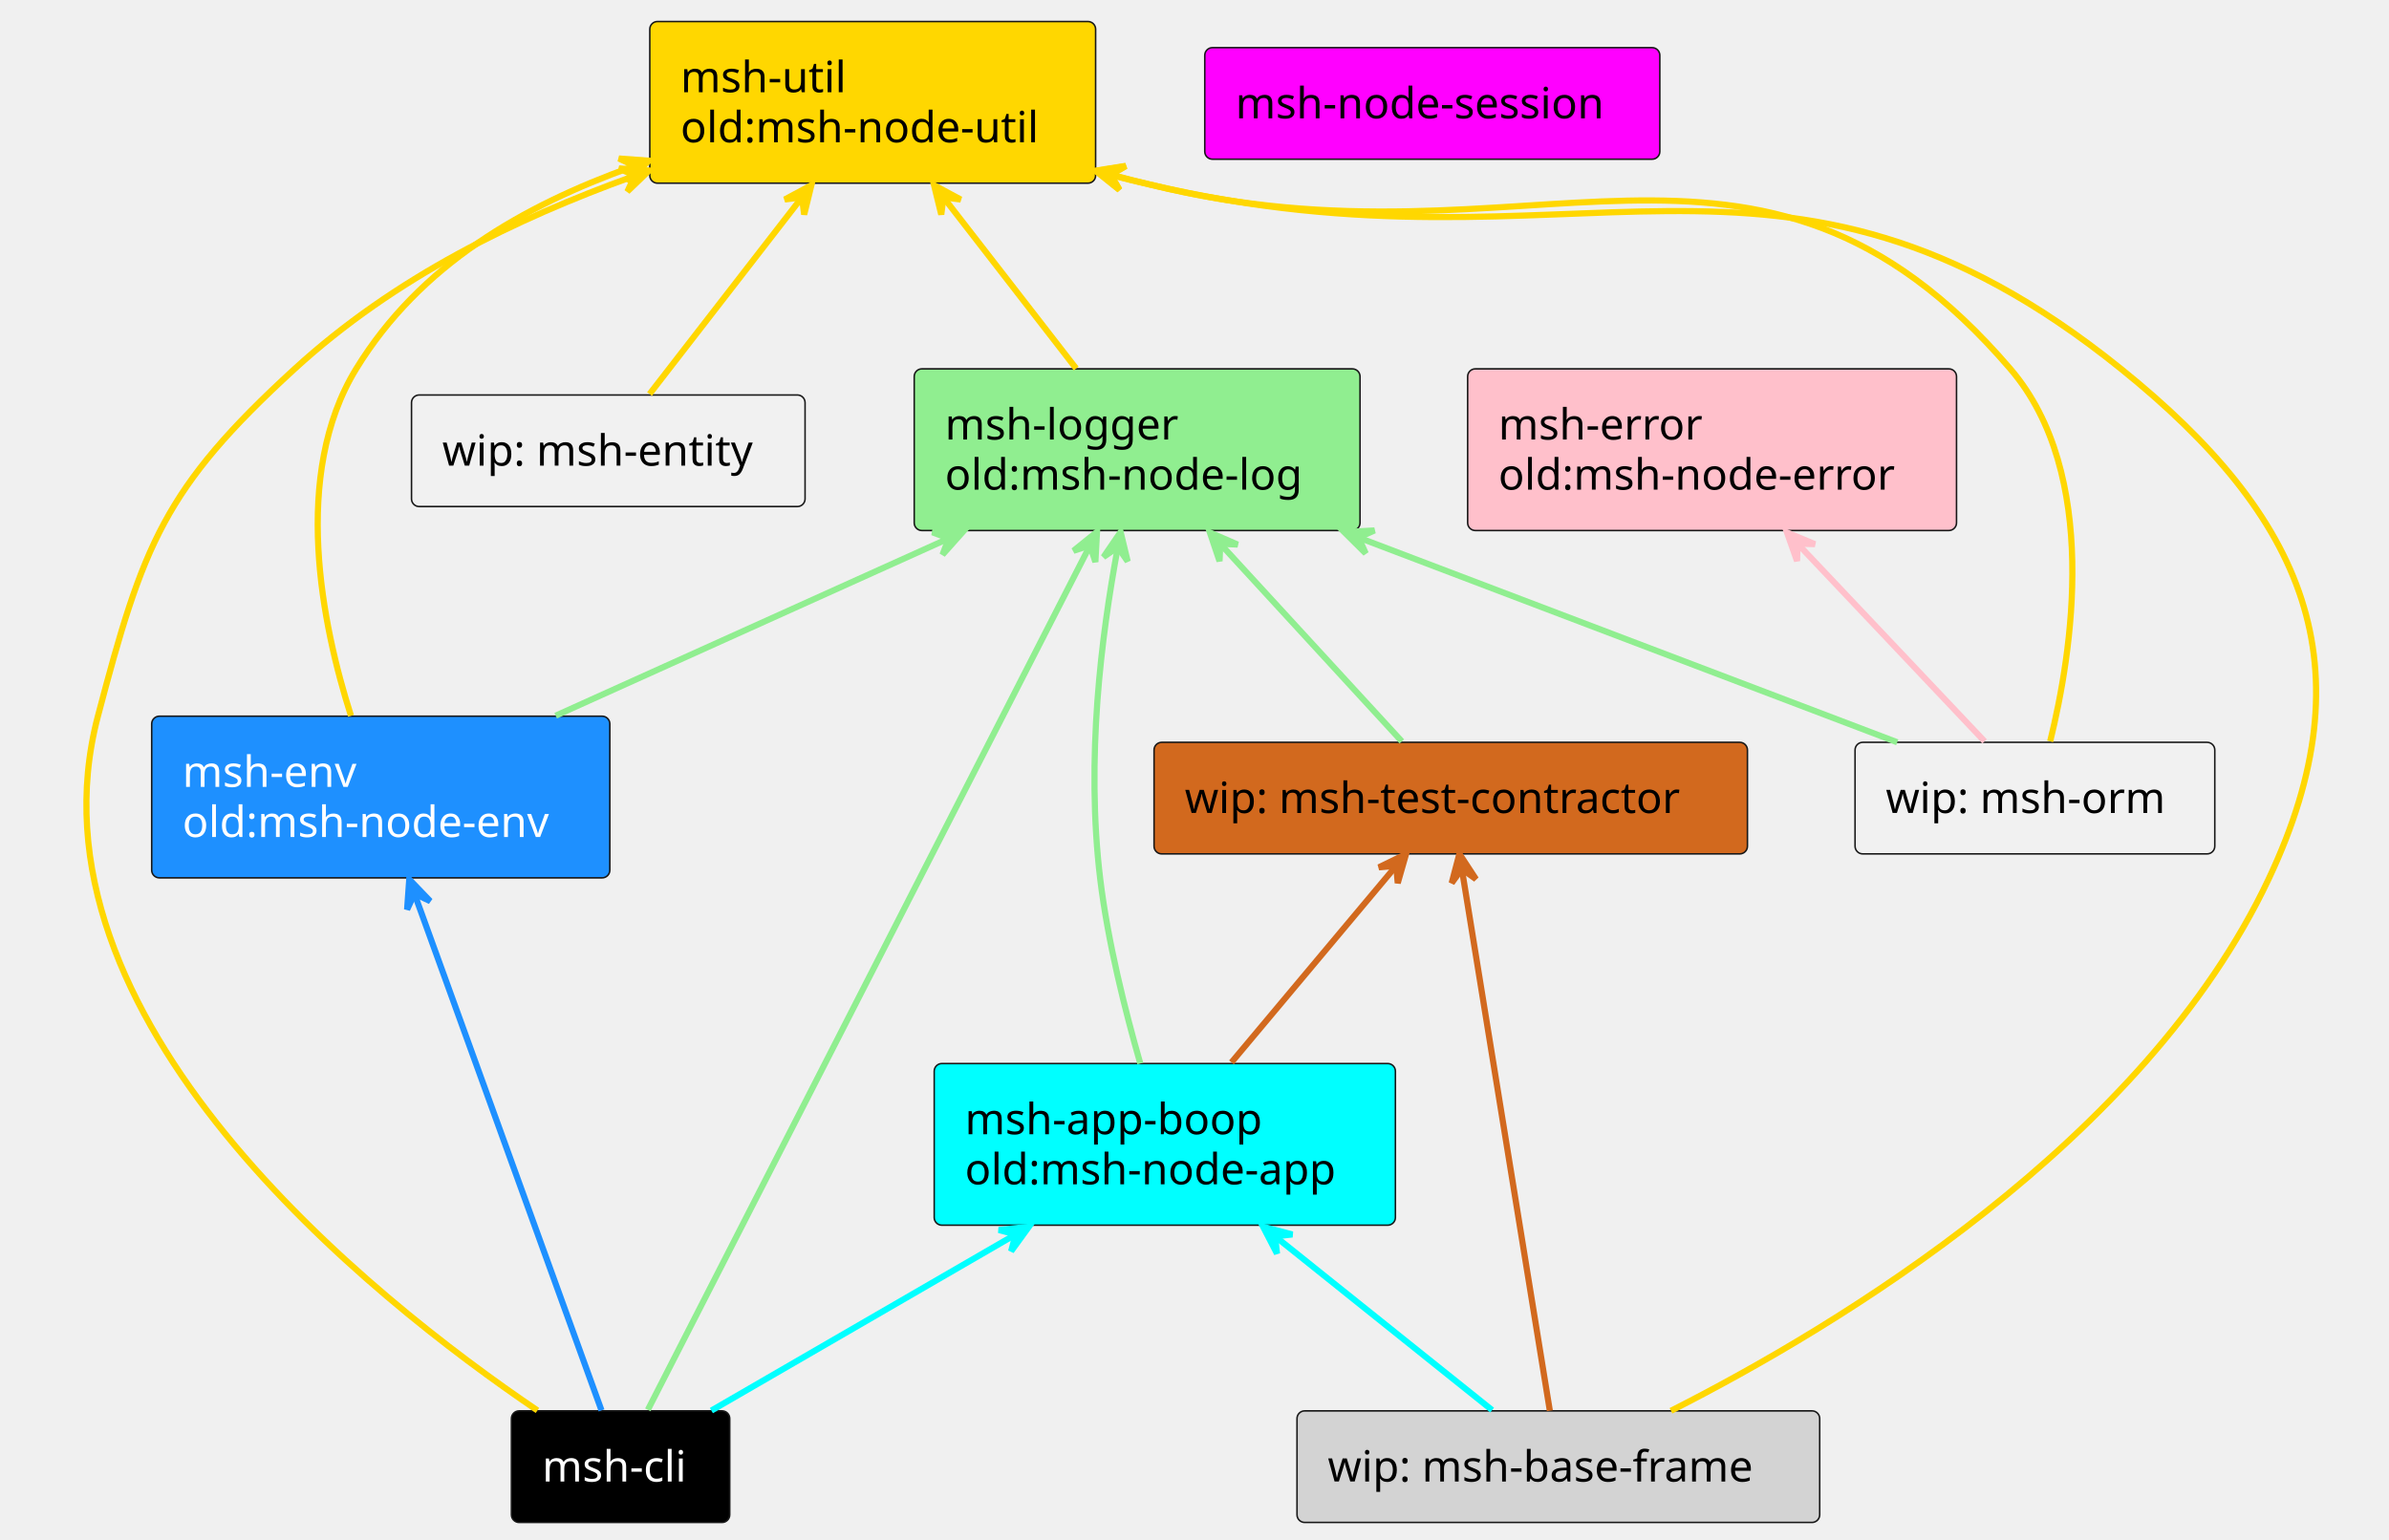
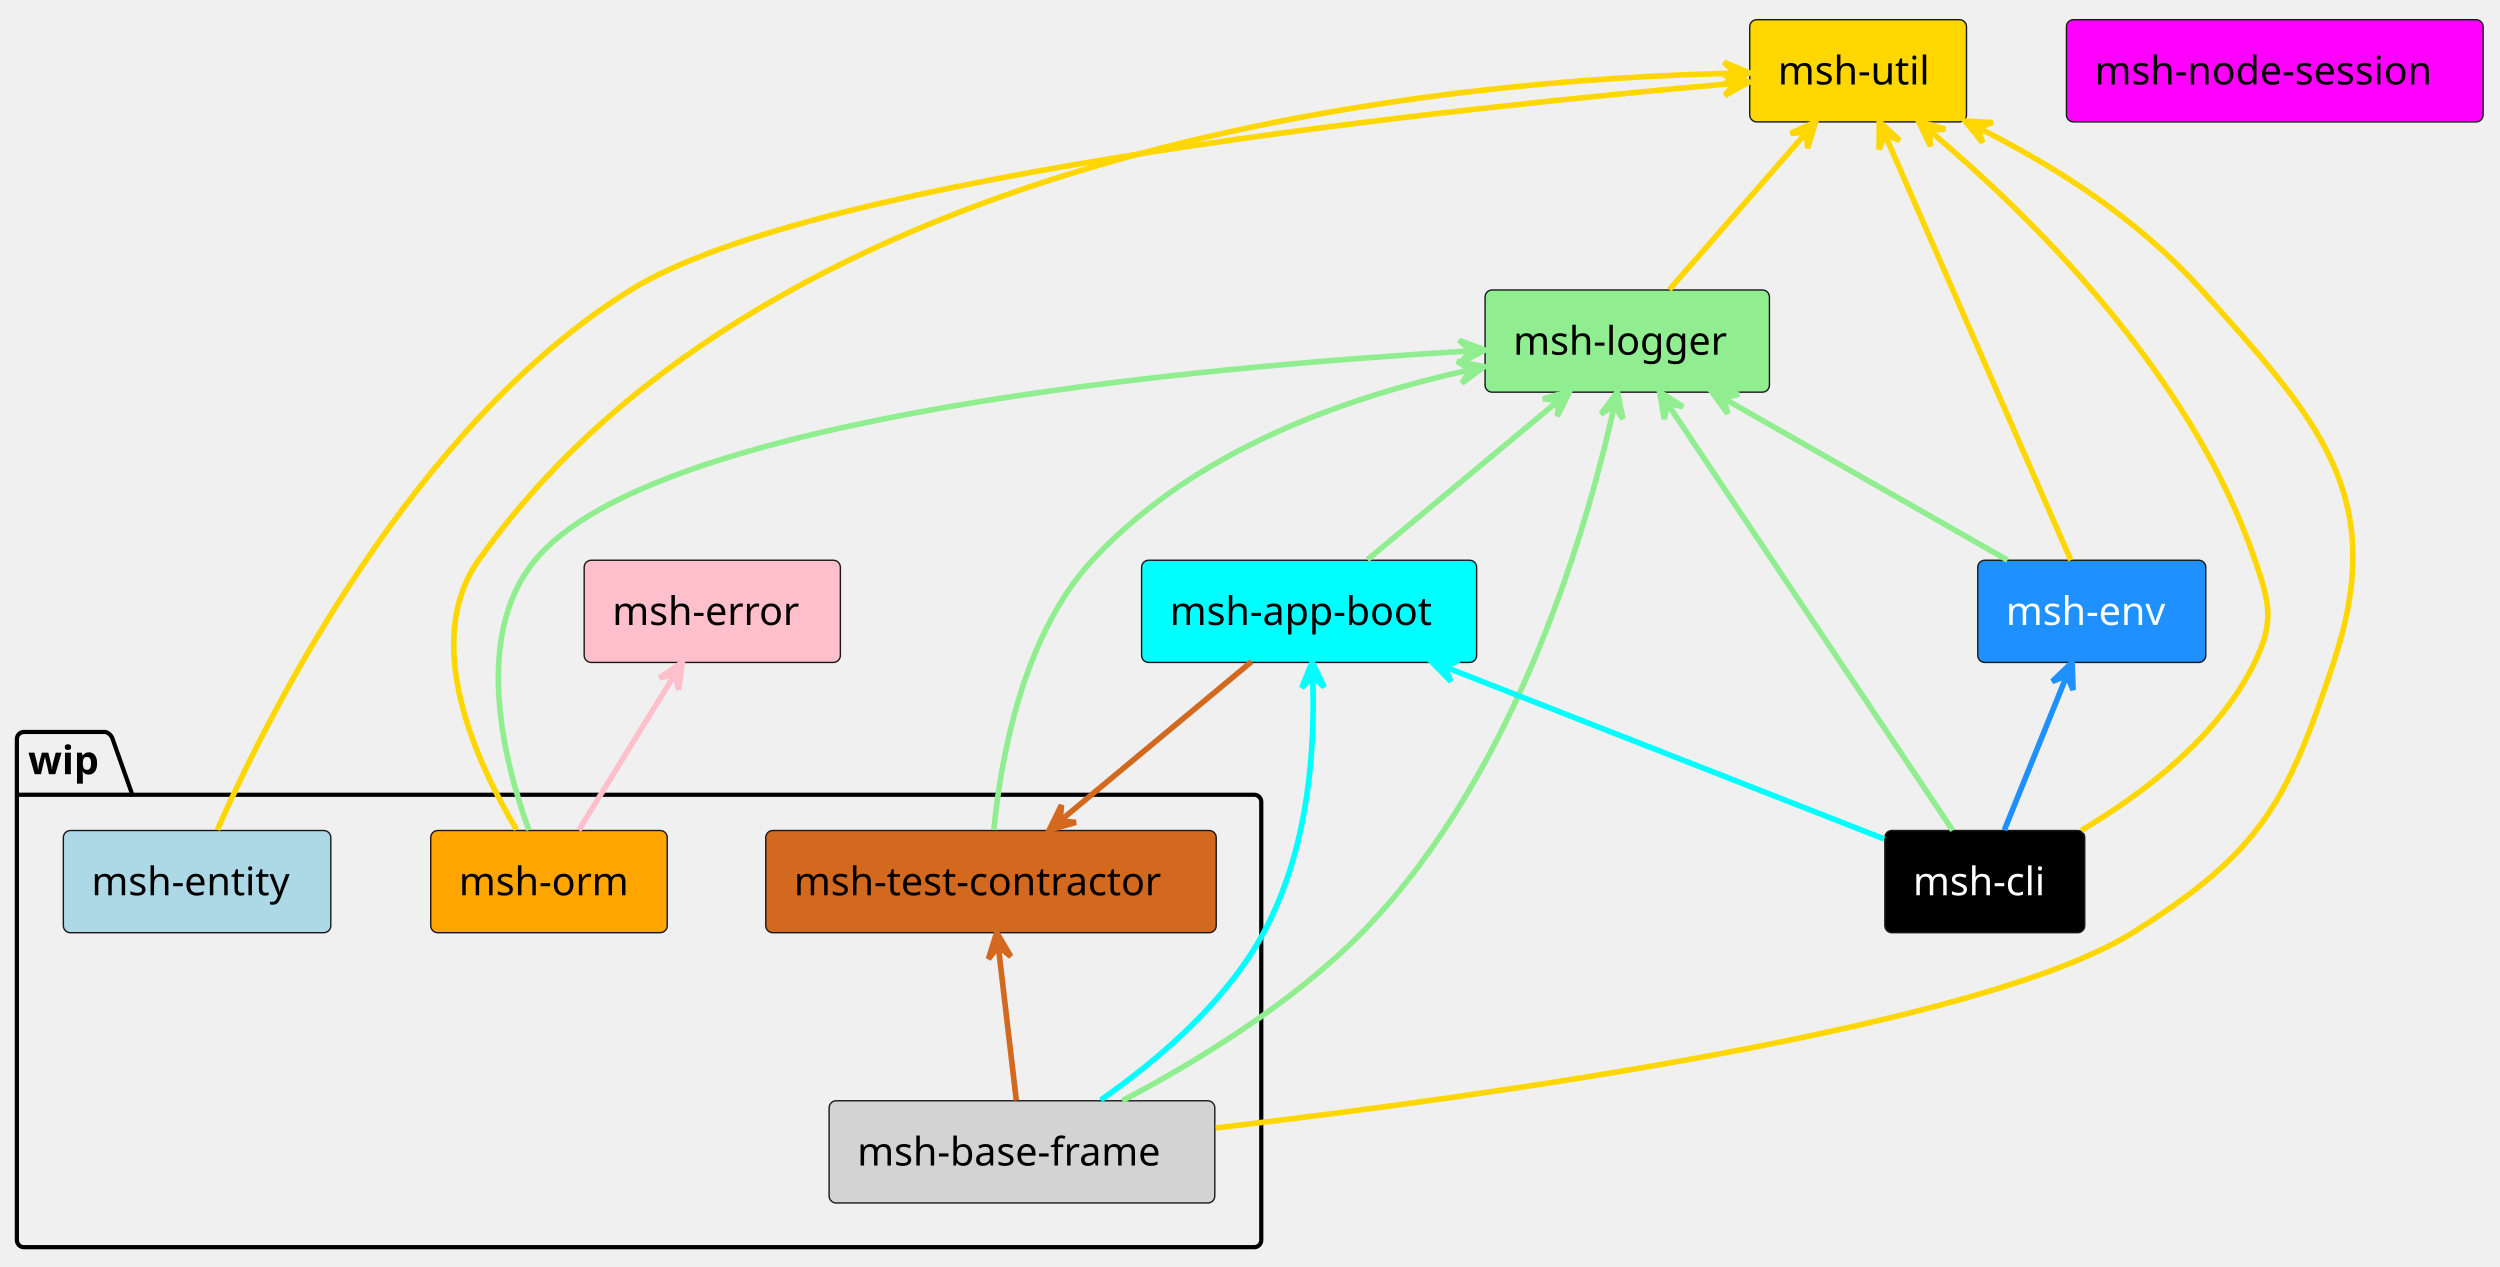
- <svg xmlns="http://www.w3.org/2000/svg" contentStyleType="text/css" height="501px" preserveAspectRatio="none" style="width:777px;height:501px;background:#FFFFFF;" version="1.1" viewBox="0 0 777 501" width="777px" zoomAndPan="magnify">
+ <svg xmlns="http://www.w3.org/2000/svg" contentStyleType="text/css" height="450px" preserveAspectRatio="none" style="width:888px;height:450px;background:#FFFFFF;" version="1.1" viewBox="0 0 888 450" width="888px" zoomAndPan="magnify">
  <defs />
  <g>
-     <g id="elem_error">
-       <rect fill="#FFC0CB" height="52.594" rx="2.5" ry="2.5" style="stroke:#181818;stroke-width:0.5;" width="159" x="477.34" y="120" />
-       <text fill="#000000" font-family="sans-serif" font-size="14" lengthAdjust="spacing" textLength="71" x="487.34" y="142.995">msh-error</text>
-       <text fill="#000000" font-family="sans-serif" font-size="14" lengthAdjust="spacing" textLength="139" x="487.34" y="159.292">old:msh-node-error</text>
+     <g id="cluster_wip">
+       <path d="M8.5,260 L37.5,260 A3.75,3.75 0 0 1 40,262.5 L47,282.297 L445.5,282.297 A2.5,2.5 0 0 1 448,284.797 L448,440.5 A2.5,2.5 0 0 1 445.5,443 L8.5,443 A2.5,2.5 0 0 1 6,440.5 L6,262.5 A2.5,2.5 0 0 1 8.5,260 " fill="none" style="stroke:#000000;stroke-width:1.5;" />
+       <line style="stroke:#000000;stroke-width:1.5;" x1="6" x2="47" y1="282.297" y2="282.297" />
+       <text fill="#000000" font-family="sans-serif" font-size="14" font-weight="bold" lengthAdjust="spacing" textLength="28" x="10" y="274.995">wip</text>
+     </g>
+     <g id="elem_test_contractor">
+       <rect fill="#D2691E" height="36.297" rx="2.5" ry="2.5" style="stroke:#181818;stroke-width:0.5;" width="160" x="272" y="295" />
+       <text fill="#000000" font-family="sans-serif" font-size="14" lengthAdjust="spacing" textLength="140" x="282" y="317.995">msh-test-contractor</text>
+     </g>
+     <g id="elem_base_frame">
+       <rect fill="#D3D3D3" height="36.297" rx="2.5" ry="2.5" style="stroke:#181818;stroke-width:0.5;" width="137" x="294.5" y="391" />
+       <text fill="#000000" font-family="sans-serif" font-size="14" lengthAdjust="spacing" textLength="117" x="304.5" y="413.995">msh-base-frame</text>
+     </g>
+     <g id="elem_entity">
+       <rect fill="#ADD8E6" height="36.297" rx="2.5" ry="2.5" style="stroke:#181818;stroke-width:0.5;" width="95" x="22.5" y="295" />
+       <text fill="#000000" font-family="sans-serif" font-size="14" lengthAdjust="spacing" textLength="75" x="32.5" y="317.995">msh-entity</text>
+     </g>
+     <g id="elem_orm">
+       <rect fill="#FFA500" height="36.297" rx="2.5" ry="2.5" style="stroke:#181818;stroke-width:0.5;" width="84" x="153" y="295" />
+       <text fill="#000000" font-family="sans-serif" font-size="14" lengthAdjust="spacing" textLength="64" x="163" y="317.995">msh-orm</text>
+     </g>
+     <g id="elem_util">
+       <rect fill="#FFD700" height="36.297" rx="2.5" ry="2.5" style="stroke:#181818;stroke-width:0.5;" width="77" x="621.5" y="7" />
+       <text fill="#000000" font-family="sans-serif" font-size="14" lengthAdjust="spacing" textLength="57" x="631.5" y="29.995">msh-util</text>
    </g>
    <g id="elem_node_session">
-       <rect fill="#FF00FF" height="36.297" rx="2.5" ry="2.5" style="stroke:#181818;stroke-width:0.5;" width="148" x="391.84" y="15.5" />
-       <text fill="#000000" font-family="sans-serif" font-size="14" lengthAdjust="spacing" textLength="128" x="401.84" y="38.495">msh-node-session</text>
+       <rect fill="#FF00FF" height="36.297" rx="2.5" ry="2.5" style="stroke:#181818;stroke-width:0.5;" width="148" x="734" y="7" />
+       <text fill="#000000" font-family="sans-serif" font-size="14" lengthAdjust="spacing" textLength="128" x="744" y="29.995">msh-node-session</text>
    </g>
-     <g id="elem_util">
-       <rect fill="#FFD700" height="52.594" rx="2.5" ry="2.5" style="stroke:#181818;stroke-width:0.5;" width="145" x="211.34" y="7" />
-       <text fill="#000000" font-family="sans-serif" font-size="14" lengthAdjust="spacing" textLength="57" x="221.34" y="29.995">msh-util</text>
-       <text fill="#000000" font-family="sans-serif" font-size="14" lengthAdjust="spacing" textLength="125" x="221.34" y="46.292">old:msh-node-util</text>
+     <g id="elem_error">
+       <rect fill="#FFC0CB" height="36.297" rx="2.5" ry="2.5" style="stroke:#181818;stroke-width:0.5;" width="91" x="207.5" y="199" />
+       <text fill="#000000" font-family="sans-serif" font-size="14" lengthAdjust="spacing" textLength="71" x="217.5" y="221.995">msh-error</text>
    </g>
    <g id="elem_logger">
-       <rect fill="#90EE90" height="52.594" rx="2.5" ry="2.5" style="stroke:#181818;stroke-width:0.5;" width="145" x="297.34" y="120" />
-       <text fill="#000000" font-family="sans-serif" font-size="14" lengthAdjust="spacing" textLength="81" x="307.34" y="142.995">msh-logger</text>
-       <text fill="#000000" font-family="sans-serif" font-size="14" lengthAdjust="spacing" textLength="125" x="307.34" y="159.292">old:msh-node-log</text>
+       <rect fill="#90EE90" height="36.297" rx="2.5" ry="2.5" style="stroke:#181818;stroke-width:0.5;" width="101" x="527.5" y="103" />
+       <text fill="#000000" font-family="sans-serif" font-size="14" lengthAdjust="spacing" textLength="81" x="537.5" y="125.995">msh-logger</text>
+     </g>
+     <g id="elem_env">
+       <rect fill="#1E90FF" height="36.297" rx="2.5" ry="2.5" style="stroke:#181818;stroke-width:0.5;" width="81" x="702.5" y="199" />
+       <text fill="#FFFFFF" font-family="sans-serif" font-size="14" lengthAdjust="spacing" textLength="61" x="712.5" y="221.995">msh-env</text>
    </g>
    <g id="elem_app_boot">
-       <rect fill="#00FFFF" height="52.594" rx="2.5" ry="2.5" style="stroke:#181818;stroke-width:0.5;" width="150" x="303.84" y="346" />
-       <text fill="#000000" font-family="sans-serif" font-size="14" lengthAdjust="spacing" textLength="103" x="313.84" y="368.995">msh-app-boop</text>
-       <text fill="#000000" font-family="sans-serif" font-size="14" lengthAdjust="spacing" textLength="130" x="313.84" y="385.292">old:msh-node-app</text>
-     </g>
-     <g id="elem_test_contractor">
-       <rect fill="#D2691E" height="36.297" rx="2.5" ry="2.5" style="stroke:#181818;stroke-width:0.5;" width="193" x="375.34" y="241.5" />
-       <text fill="#000000" font-family="sans-serif" font-size="14" lengthAdjust="spacing" textLength="173" x="385.34" y="264.495">wip: msh-test-contractor</text>
-     </g>
-     <g id="elem_env">
-       <rect fill="#1E90FF" height="52.594" rx="2.5" ry="2.5" style="stroke:#181818;stroke-width:0.5;" width="149" x="49.34" y="233" />
-       <text fill="#FFFFFF" font-family="sans-serif" font-size="14" lengthAdjust="spacing" textLength="61" x="59.34" y="255.995">msh-env</text>
-       <text fill="#FFFFFF" font-family="sans-serif" font-size="14" lengthAdjust="spacing" textLength="129" x="59.34" y="272.292">old:msh-node-env</text>
-     </g>
-     <g id="elem_base_frame">
-       <rect fill="#D3D3D3" height="36.297" rx="2.5" ry="2.5" style="stroke:#181818;stroke-width:0.5;" width="170" x="421.84" y="459" />
-       <text fill="#000000" font-family="sans-serif" font-size="14" lengthAdjust="spacing" textLength="150" x="431.84" y="481.995">wip: msh-base-frame</text>
+       <rect fill="#00FFFF" height="36.297" rx="2.5" ry="2.5" style="stroke:#181818;stroke-width:0.5;" width="119" x="405.5" y="199" />
+       <text fill="#000000" font-family="sans-serif" font-size="14" lengthAdjust="spacing" textLength="99" x="415.5" y="221.995">msh-app-boot</text>
    </g>
    <g id="elem_cli">
-       <rect fill="#000000" height="36.297" rx="2.5" ry="2.5" style="stroke:#181818;stroke-width:0.5;" width="71" x="166.34" y="459" />
-       <text fill="#FFFFFF" font-family="sans-serif" font-size="14" lengthAdjust="spacing" textLength="51" x="176.34" y="481.995">msh-cli</text>
-     </g>
-     <g id="elem_entity">
-       <rect fill="#F1F1F1" height="36.297" rx="2.5" ry="2.5" style="stroke:#181818;stroke-width:0.5;" width="128" x="133.84" y="128.5" />
-       <text fill="#000000" font-family="sans-serif" font-size="14" lengthAdjust="spacing" textLength="108" x="143.84" y="151.495">wip: msh-entity</text>
-     </g>
-     <g id="elem_orm">
-       <rect fill="#F1F1F1" height="36.297" rx="2.5" ry="2.5" style="stroke:#181818;stroke-width:0.5;" width="117" x="603.34" y="241.5" />
-       <text fill="#000000" font-family="sans-serif" font-size="14" lengthAdjust="spacing" textLength="97" x="613.34" y="264.495">wip: msh-orm</text>
+       <rect fill="#000000" height="36.297" rx="2.5" ry="2.5" style="stroke:#181818;stroke-width:0.5;" width="71" x="669.5" y="295" />
+       <text fill="#FFFFFF" font-family="sans-serif" font-size="14" lengthAdjust="spacing" textLength="51" x="679.5" y="317.995">msh-cli</text>
    </g>
    <g id="link_app_boot_base_frame">
-       <path d="M415.493,402.851 C438.743,421.471 464.92,442.42 485.3,458.75 " fill="none" id="app_boot-backto-base_frame" style="stroke:#00FFFF;stroke-width:2.0;" />
-       <polygon fill="#00FFFF" points="410.81,399.1,415.334,407.848,414.713,402.226,420.335,401.604,410.81,399.1" style="stroke:#00FFFF;stroke-width:2.0;" />
+       <path d="M466.289,241.197 C467.019,264.367 465.43,300.24 449,331 C435.59,356.1 410.6,377.05 391,390.72 " fill="none" id="app_boot-backto-base_frame" style="stroke:#00FFFF;stroke-width:2.0;" />
+       <polygon fill="#00FFFF" points="466.1,235.2,462.385,244.321,466.257,240.197,470.381,244.07,466.1,235.2" style="stroke:#00FFFF;stroke-width:2.0;" />
    </g>
    <g id="link_test_contractor_base_frame">
-       <path d="M475.612,283.692 C482.182,324.142 497.54,418.71 504.07,458.95 " fill="none" id="test_contractor-backto-base_frame" style="stroke:#D2691E;stroke-width:2.0;" />
-       <polygon fill="#D2691E" points="474.65,277.77,472.145,287.295,475.452,282.705,480.041,286.012,474.65,277.77" style="stroke:#D2691E;stroke-width:2.0;" />
+       <path d="M354.716,337.2 C356.696,354.159 359.01,373.95 361,390.87 " fill="none" id="test_contractor-backto-base_frame" style="stroke:#D2691E;stroke-width:2.0;" />
+       <polygon fill="#D2691E" points="354.02,331.24,351.091,340.643,354.6,336.206,359.037,339.716,354.02,331.24" style="stroke:#D2691E;stroke-width:2.0;" />
    </g>
    <g id="link_util_base_frame">
-       <path d="M362.204,57.17 C368.084,58.71 368.15,58.66 373.84,60 C512.97,92.85 578.54,30.29 689.84,120 C749.64,168.19 770.64,216.56 737.84,286 C697.48,371.46 597.76,431.44 543.47,458.97 " fill="none" id="util-backto-base_frame" style="stroke:#FFD700;stroke-width:2.0;" />
-       <polygon fill="#FFD700" points="356.4,55.65,364.093,61.8,361.237,56.917,366.12,54.061,356.4,55.65" style="stroke:#FFD700;stroke-width:2.0;" />
+       <path d="M703.374,45.739 C729.644,59.029 758.58,76.91 782,103 C823.6,149.34 848.49,175.86 829,235 C812.39,285.4 802.87,302.66 758,331 C704.69,364.67 530.18,389.14 431.89,400.64 " fill="none" id="util-backto-base_frame" style="stroke:#FFD700;stroke-width:2.0;" />
+       <polygon fill="#FFD700" points="698.02,43.03,704.245,50.662,702.482,45.287,707.856,43.523,698.02,43.03" style="stroke:#FFD700;stroke-width:2.0;" />
+     </g>
+     <g id="link_logger_base_frame">
+       <path d="M573.212,145.016 C564.522,183.916 539.75,273.94 484,331 C459.2,356.38 424.52,377.36 398.64,390.98 " fill="none" id="logger-backto-base_frame" style="stroke:#90EE90;stroke-width:2.0;" />
+       <polygon fill="#90EE90" points="574.52,139.16,568.654,147.071,573.43,144.04,576.462,148.816,574.52,139.16" style="stroke:#90EE90;stroke-width:2.0;" />
    </g>
    <g id="link_logger_app_boot">
-       <path d="M363.385,178.981 C358.265,206.821 353.09,246.7 357.84,286 C360.32,306.49 366.03,329.14 370.87,345.98 " fill="none" id="logger-backto-app_boot" style="stroke:#90EE90;stroke-width:2.0;" />
-       <polygon fill="#90EE90" points="364.47,173.08,358.908,181.208,363.566,177.998,366.776,182.655,364.47,173.08" style="stroke:#90EE90;stroke-width:2.0;" />
+       <path d="M552.927,142.856 C532.567,159.786 506.13,181.79 485.69,198.79 " fill="none" id="logger-backto-app_boot" style="stroke:#90EE90;stroke-width:2.0;" />
+       <polygon fill="#90EE90" points="557.54,139.02,548.062,141.699,553.696,142.217,553.177,147.85,557.54,139.02" style="stroke:#90EE90;stroke-width:2.0;" />
    </g>
-     <g id="link_test_contractor_app_boot">
-       <path d="M453.457,282.44 C438.237,300.61 418,324.76 400.53,345.62 " fill="none" id="test_contractor-backto-app_boot" style="stroke:#D2691E;stroke-width:2.0;" />
-       <polygon fill="#D2691E" points="457.31,277.84,448.464,282.171,454.099,281.673,454.597,287.308,457.31,277.84" style="stroke:#D2691E;stroke-width:2.0;" />
+     <g id="link_app_boot_test_contractor">
+       <path d="M444.54,235.02 C424.18,251.95 397.743,273.953 377.303,290.953 " fill="none" id="app_boot-to-test_contractor" style="stroke:#D2691E;stroke-width:2.0;" />
+       <polygon fill="#D2691E" points="372.69,294.79,382.167,292.11,376.534,291.593,377.052,285.96,372.69,294.79" style="stroke:#D2691E;stroke-width:2.0;" />
    </g>
    <g id="link_app_boot_cli">
-       <path d="M329.448,402.107 C297.188,420.787 259.55,442.58 231.37,458.9 " fill="none" id="app_boot-backto-cli" style="stroke:#00FFFF;stroke-width:2.0;" />
-       <polygon fill="#00FFFF" points="334.64,399.1,324.847,400.148,330.313,401.606,328.856,407.072,334.64,399.1" style="stroke:#00FFFF;stroke-width:2.0;" />
+       <path d="M514.047,237.208 C560.107,255.248 626.41,281.22 669.29,298.01 " fill="none" id="app_boot-backto-cli" style="stroke:#00FFFF;stroke-width:2.0;" />
+       <polygon fill="#00FFFF" points="508.46,235.02,515.381,242.027,513.116,236.843,518.299,234.578,508.46,235.02" style="stroke:#00FFFF;stroke-width:2.0;" />
    </g>
    <g id="link_env_cli">
-       <path d="M135.142,291.712 C151.242,336.192 181.95,421.05 195.63,458.83 " fill="none" id="env-backto-cli" style="stroke:#1E90FF;stroke-width:2.0;" />
-       <polygon fill="#1E90FF" points="133.1,286.07,132.402,295.894,134.802,290.772,139.924,293.171,133.1,286.07" style="stroke:#1E90FF;stroke-width:2.0;" />
+       <path d="M733.78,240.802 C726.92,257.762 718.77,277.95 711.93,294.87 " fill="none" id="env-backto-cli" style="stroke:#1E90FF;stroke-width:2.0;" />
+       <polygon fill="#1E90FF" points="736.03,235.24,728.947,242.083,734.155,239.875,736.363,245.083,736.03,235.24" style="stroke:#1E90FF;stroke-width:2.0;" />
    </g>
    <g id="link_logger_cli">
-       <path d="M354.068,178.342 C321.228,242.562 238.5,404.33 210.71,458.66 " fill="none" id="logger-backto-cli" style="stroke:#90EE90;stroke-width:2.0;" />
-       <polygon fill="#90EE90" points="356.8,173,349.141,179.192,354.524,177.452,356.264,182.834,356.8,173" style="stroke:#90EE90;stroke-width:2.0;" />
+       <path d="M592.825,144.188 C617.005,180.358 669.55,258.96 693.62,294.98 " fill="none" id="logger-backto-cli" style="stroke:#90EE90;stroke-width:2.0;" />
+       <polygon fill="#90EE90" points="589.49,139.2,591.167,148.905,592.269,143.357,597.817,144.459,589.49,139.2" style="stroke:#90EE90;stroke-width:2.0;" />
    </g>
    <g id="link_util_cli">
-       <path d="M205.499,57.524 C167.769,71.194 128.51,90.1 95.84,120 C53.27,158.97 46.55,177.19 31.84,233 C6,331.08 120.6,422.11 174.8,458.86 " fill="none" id="util-backto-cli" style="stroke:#FFD700;stroke-width:2.0;" />
-       <polygon fill="#FFD700" points="211.14,55.48,201.316,54.785,206.439,57.183,204.041,62.307,211.14,55.48" style="stroke:#FFD700;stroke-width:2.0;" />
+       <path d="M686.044,46.981 C719.474,75.211 777.95,131.33 801,199 C806.16,214.15 807.92,220.57 801,235 C788.24,261.58 761.34,281.88 739.26,294.95 " fill="none" id="util-backto-cli" style="stroke:#FFD700;stroke-width:2.0;" />
+       <polygon fill="#FFD700" points="681.46,43.11,685.755,51.973,685.28,46.336,690.917,45.861,681.46,43.11" style="stroke:#FFD700;stroke-width:2.0;" />
    </g>
    <g id="link_logger_env">
-       <path d="M307.631,175.577 C267.901,193.497 220.49,214.89 180.73,232.83 " fill="none" id="logger-backto-env" style="stroke:#90EE90;stroke-width:2.0;" />
-       <polygon fill="#90EE90" points="313.1,173.11,303.251,173.164,308.542,175.166,306.541,180.457,313.1,173.11" style="stroke:#90EE90;stroke-width:2.0;" />
+       <path d="M613.093,141.991 C642.903,158.981 683.23,181.95 713.06,198.95 " fill="none" id="logger-backto-env" style="stroke:#90EE90;stroke-width:2.0;" />
+       <polygon fill="#90EE90" points="607.88,139.02,613.718,146.952,612.224,141.496,617.68,140.001,607.88,139.02" style="stroke:#90EE90;stroke-width:2.0;" />
    </g>
    <g id="link_util_env">
-       <path d="M205.454,54.309 C170.204,66.98 136.71,85.96 115.84,120 C94.69,154.5 104.75,203.36 114.16,232.88 " fill="none" id="util-backto-env" style="stroke:#FFD700;stroke-width:2.0;" />
-       <polygon fill="#FFD700" points="211.1,52.28,201.278,51.56,206.395,53.971,203.983,59.089,211.1,52.28" style="stroke:#FFD700;stroke-width:2.0;" />
+       <path d="M669.912,48.698 C685.712,84.868 719.83,162.96 735.56,198.98 " fill="none" id="util-backto-env" style="stroke:#FFD700;stroke-width:2.0;" />
+       <polygon fill="#FFD700" points="667.51,43.2,667.447,53.049,669.511,47.782,674.778,49.846,667.51,43.2" style="stroke:#FFD700;stroke-width:2.0;" />
    </g>
    <g id="link_logger_test_contractor">
-       <path d="M397.56,177.658 C416.75,198.538 439.2,222.98 455.93,241.19 " fill="none" id="logger-backto-test_contractor" style="stroke:#90EE90;stroke-width:2.0;" />
-       <polygon fill="#90EE90" points="393.5,173.24,396.645,182.573,396.883,176.921,402.535,177.16,393.5,173.24" style="stroke:#90EE90;stroke-width:2.0;" />
+       <path d="M521.323,131.542 C478.603,141.042 424.64,159.44 388,199 C362.96,226.04 355.33,270.51 353.01,294.82 " fill="none" id="logger-backto-test_contractor" style="stroke:#90EE90;stroke-width:2.0;" />
+       <polygon fill="#90EE90" points="527.18,130.24,517.526,128.289,522.299,131.325,519.263,136.098,527.18,130.24" style="stroke:#90EE90;stroke-width:2.0;" />
    </g>
    <g id="link_util_logger">
-       <path d="M307.463,64.984 C321.353,82.924 336.14,101.99 350.01,119.89 " fill="none" id="util-backto-logger" style="stroke:#FFD700;stroke-width:2.0;" />
-       <polygon fill="#FFD700" points="303.79,60.24,306.137,69.805,306.851,64.194,312.463,64.907,303.79,60.24" style="stroke:#FFD700;stroke-width:2.0;" />
+       <path d="M641.015,47.761 C626.215,64.721 607.71,85.95 592.94,102.87 " fill="none" id="util-backto-logger" style="stroke:#FFD700;stroke-width:2.0;" />
+       <polygon fill="#FFD700" points="644.96,43.24,636.029,47.391,641.673,47.007,642.056,52.651,644.96,43.24" style="stroke:#FFD700;stroke-width:2.0;" />
    </g>
    <g id="link_util_entity">
-       <path d="M260.225,64.983 C244.045,85.863 225.37,109.98 211.26,128.19 " fill="none" id="util-backto-entity" style="stroke:#FFD700;stroke-width:2.0;" />
-       <polygon fill="#FFD700" points="263.9,60.24,255.226,64.904,260.837,64.192,261.549,69.804,263.9,60.24" style="stroke:#FFD700;stroke-width:2.0;" />
+       <path d="M615.263,29.673 C521.373,37.893 290.54,61.72 224,103 C146.44,151.12 95.23,253.88 77.2,294.74 " fill="none" id="util-backto-entity" style="stroke:#FFD700;stroke-width:2.0;" />
+       <polygon fill="#FFD700" points="621.24,29.15,611.925,25.95,616.259,29.586,612.623,33.92,621.24,29.15" style="stroke:#FFD700;stroke-width:2.0;" />
    </g>
    <g id="link_util_orm">
-       <path d="M362.227,57.048 C368.107,58.618 368.17,58.59 373.84,60 C497.36,90.7 571.01,23.38 653.84,120 C683.16,154.19 673.91,212.33 666.8,241.19 " fill="none" id="util-backto-orm" style="stroke:#FFD700;stroke-width:2.0;" />
-       <polygon fill="#FFD700" points="356.43,55.5,364.094,61.686,361.261,56.79,366.157,53.957,356.43,55.5" style="stroke:#FFD700;stroke-width:2.0;" />
+       <path d="M615.422,26.032 C519.552,28.142 276.55,48.39 170,199 C149.46,228.03 169.27,270.94 183.46,294.65 " fill="none" id="util-backto-orm" style="stroke:#FFD700;stroke-width:2.0;" />
+       <polygon fill="#FFD700" points="621.42,25.9,612.334,22.099,616.421,26.01,612.51,30.097,621.42,25.9" style="stroke:#FFD700;stroke-width:2.0;" />
    </g>
    <g id="link_error_orm">
-       <path d="M585.323,177.599 C605.073,198.479 628.24,222.98 645.47,241.19 " fill="none" id="error-backto-orm" style="stroke:#FFC0CB;stroke-width:2.0;" />
-       <polygon fill="#FFC0CB" points="581.2,173.24,584.479,182.527,584.636,176.873,590.29,177.03,581.2,173.24" style="stroke:#FFC0CB;stroke-width:2.0;" />
+       <path d="M239.21,240.347 C228.75,257.307 216.01,277.95 205.57,294.87 " fill="none" id="error-backto-orm" style="stroke:#FFC0CB;stroke-width:2.0;" />
+       <polygon fill="#FFC0CB" points="242.36,235.24,234.231,240.8,239.735,239.496,241.04,245,242.36,235.24" style="stroke:#FFC0CB;stroke-width:2.0;" />
    </g>
    <g id="link_logger_orm">
-       <path d="M442.808,175.242 C498.058,196.242 569.1,223.25 617.06,241.48 " fill="none" id="logger-backto-orm" style="stroke:#90EE90;stroke-width:2.0;" />
-       <polygon fill="#90EE90" points="437.2,173.11,444.192,180.047,441.874,174.887,447.034,172.569,437.2,173.11" style="stroke:#90EE90;stroke-width:2.0;" />
+       <path d="M521.46,124.701 C426.27,130.281 232.16,147.65 190,199 C167.69,226.17 179.03,270.59 187.86,294.85 " fill="none" id="logger-backto-orm" style="stroke:#90EE90;stroke-width:2.0;" />
+       <polygon fill="#90EE90" points="527.45,124.35,518.231,120.883,522.459,124.643,518.699,128.87,527.45,124.35" style="stroke:#90EE90;stroke-width:2.0;" />
    </g>
  </g>
</svg>
